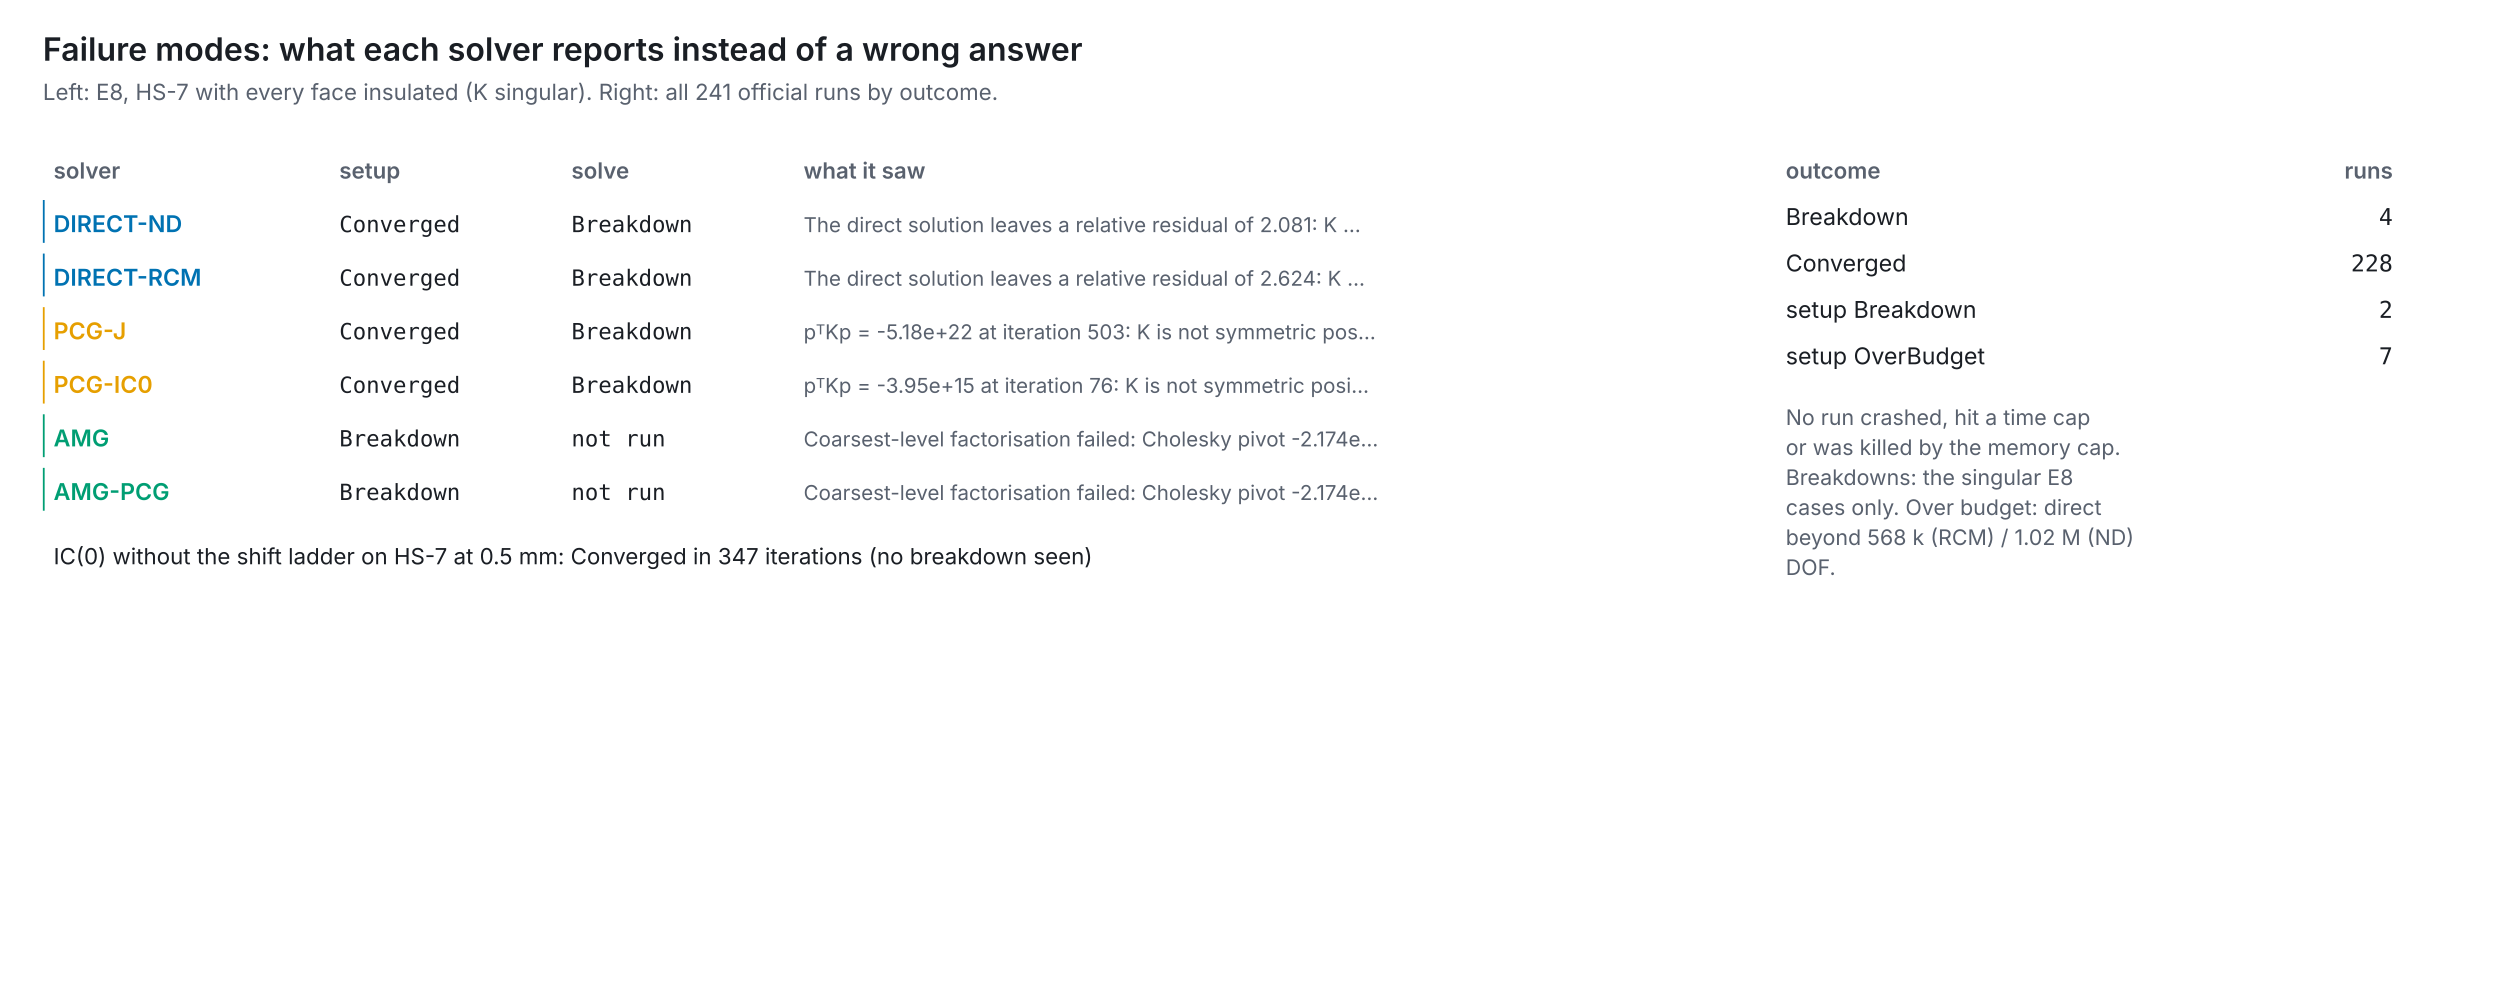
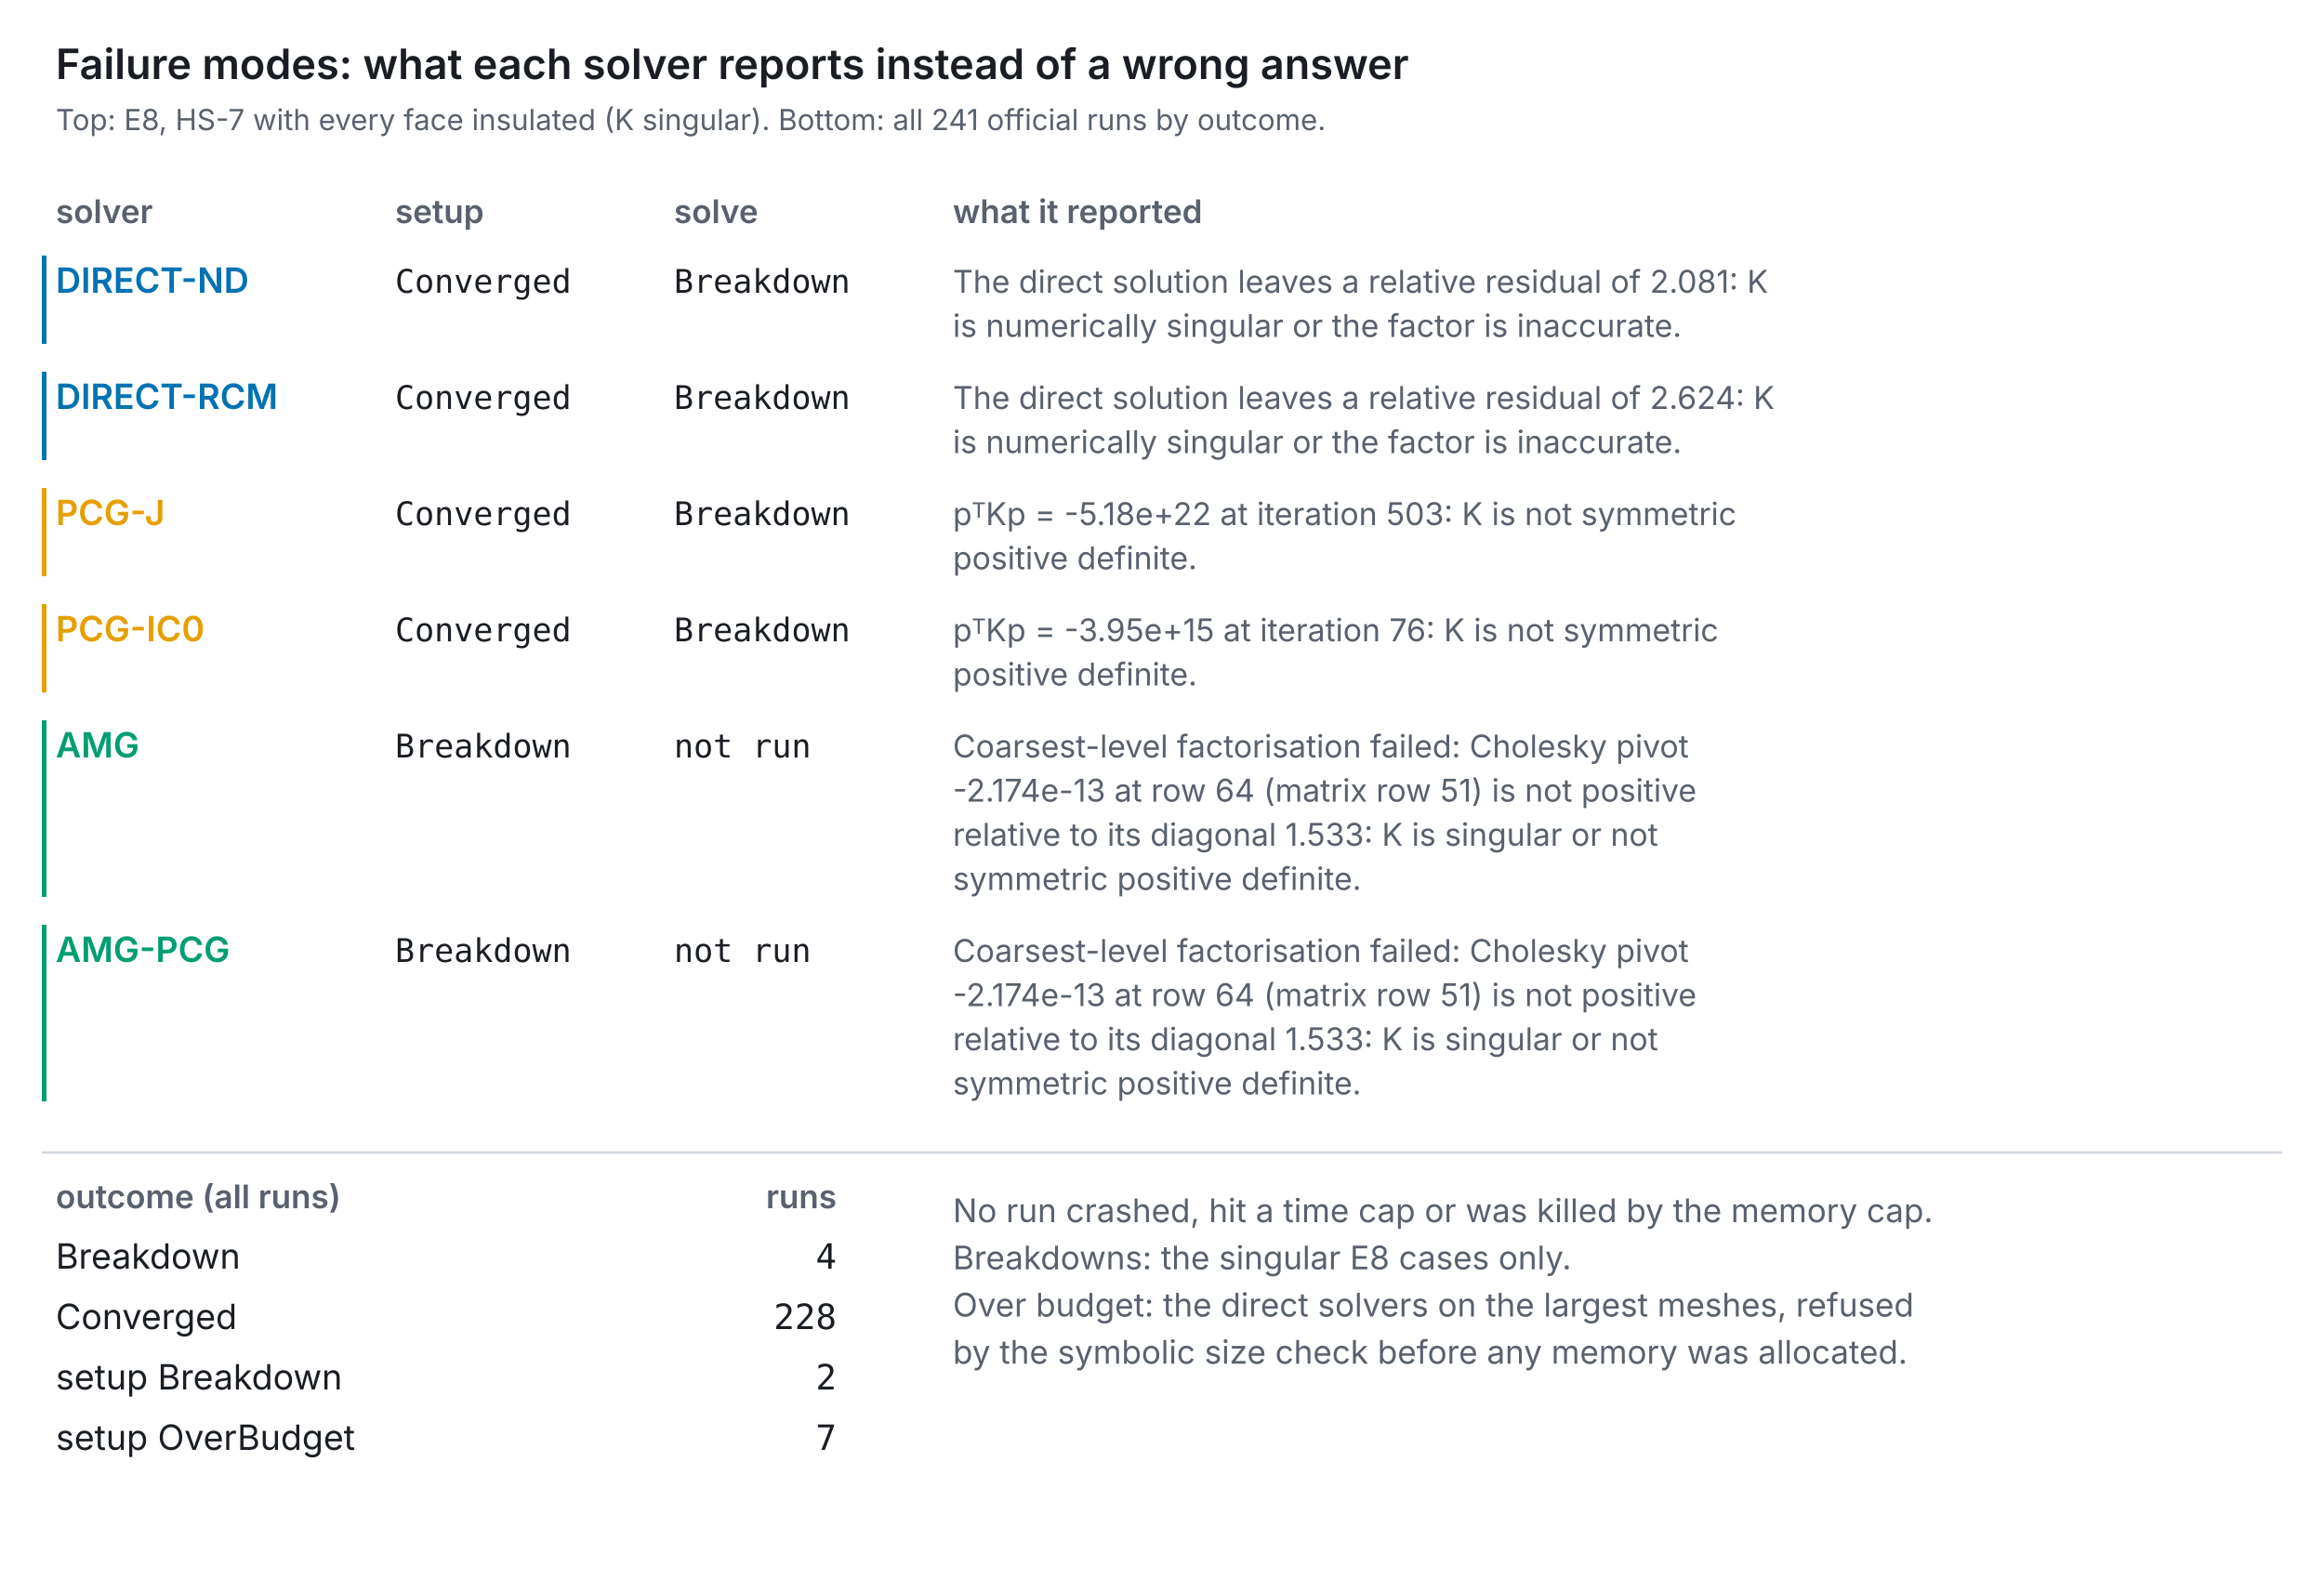
- <svg xmlns="http://www.w3.org/2000/svg" width="1400" height="560" viewBox="0 0 1400 560" font-family="Inter, 'Segoe UI', Arial, sans-serif">
+ <svg xmlns="http://www.w3.org/2000/svg" width="1000" height="680" viewBox="0 0 1000 680" font-family="Inter, 'Segoe UI', Arial, sans-serif">
  <rect width="100%" height="100%" fill="#FFFFFF" />
  <text x="24.00" y="34.00" font-size="18.00" text-anchor="start" fill="#1A1E24" font-weight="600">Failure modes: what each solver reports instead of a wrong answer</text>
-   <text x="24.00" y="56.00" font-size="12.50" text-anchor="start" fill="#59616E">Left: E8, HS-7 with every face insulated (K singular). Right: all 241 official runs by outcome.</text>
-   <text x="30.00" y="100.00" font-size="12.50" text-anchor="start" fill="#59616E" font-weight="600">solver</text>
-   <text x="190.00" y="100.00" font-size="12.50" text-anchor="start" fill="#59616E" font-weight="600">setup</text>
-   <text x="320.00" y="100.00" font-size="12.50" text-anchor="start" fill="#59616E" font-weight="600">solve</text>
-   <text x="450.00" y="100.00" font-size="12.50" text-anchor="start" fill="#59616E" font-weight="600">what it saw</text>
-   <rect x="24.00" y="112.00" width="1.00" height="24.00" fill="#0072B2" stroke="none" stroke-width="1.00" />
-   <text x="30.00" y="130.00" font-size="13.00" text-anchor="start" fill="#0072B2" font-weight="600">DIRECT-ND</text>
-   <text x="190.00" y="130.00" font-size="12.50" text-anchor="start" fill="#1A1E24" font-family="'JetBrains Mono', Consolas, monospace">Converged</text>
-   <text x="320.00" y="130.00" font-size="12.50" text-anchor="start" fill="#1A1E24" font-family="'JetBrains Mono', Consolas, monospace">Breakdown</text>
-   <text x="450.00" y="130.00" font-size="11.50" text-anchor="start" fill="#59616E">The direct solution leaves a relative residual of 2.081: K …</text>
-   <rect x="24.00" y="142.00" width="1.00" height="24.00" fill="#0072B2" stroke="none" stroke-width="1.00" />
-   <text x="30.00" y="160.00" font-size="13.00" text-anchor="start" fill="#0072B2" font-weight="600">DIRECT-RCM</text>
-   <text x="190.00" y="160.00" font-size="12.50" text-anchor="start" fill="#1A1E24" font-family="'JetBrains Mono', Consolas, monospace">Converged</text>
-   <text x="320.00" y="160.00" font-size="12.50" text-anchor="start" fill="#1A1E24" font-family="'JetBrains Mono', Consolas, monospace">Breakdown</text>
-   <text x="450.00" y="160.00" font-size="11.50" text-anchor="start" fill="#59616E">The direct solution leaves a relative residual of 2.624: K …</text>
-   <rect x="24.00" y="172.00" width="1.00" height="24.00" fill="#E69F00" stroke="none" stroke-width="1.00" />
-   <text x="30.00" y="190.00" font-size="13.00" text-anchor="start" fill="#E69F00" font-weight="600">PCG-J</text>
-   <text x="190.00" y="190.00" font-size="12.50" text-anchor="start" fill="#1A1E24" font-family="'JetBrains Mono', Consolas, monospace">Converged</text>
-   <text x="320.00" y="190.00" font-size="12.50" text-anchor="start" fill="#1A1E24" font-family="'JetBrains Mono', Consolas, monospace">Breakdown</text>
-   <text x="450.00" y="190.00" font-size="11.50" text-anchor="start" fill="#59616E">pᵀKp = -5.18e+22 at iteration 503: K is not symmetric pos…</text>
-   <rect x="24.00" y="202.00" width="1.00" height="24.00" fill="#E69F00" stroke="none" stroke-width="1.00" />
-   <text x="30.00" y="220.00" font-size="13.00" text-anchor="start" fill="#E69F00" font-weight="600">PCG-IC0</text>
-   <text x="190.00" y="220.00" font-size="12.50" text-anchor="start" fill="#1A1E24" font-family="'JetBrains Mono', Consolas, monospace">Converged</text>
-   <text x="320.00" y="220.00" font-size="12.50" text-anchor="start" fill="#1A1E24" font-family="'JetBrains Mono', Consolas, monospace">Breakdown</text>
-   <text x="450.00" y="220.00" font-size="11.50" text-anchor="start" fill="#59616E">pᵀKp = -3.95e+15 at iteration 76: K is not symmetric posi…</text>
-   <rect x="24.00" y="232.00" width="1.00" height="24.00" fill="#009E73" stroke="none" stroke-width="1.00" />
-   <text x="30.00" y="250.00" font-size="13.00" text-anchor="start" fill="#009E73" font-weight="600">AMG</text>
-   <text x="190.00" y="250.00" font-size="12.50" text-anchor="start" fill="#1A1E24" font-family="'JetBrains Mono', Consolas, monospace">Breakdown</text>
-   <text x="320.00" y="250.00" font-size="12.50" text-anchor="start" fill="#1A1E24" font-family="'JetBrains Mono', Consolas, monospace">not run</text>
-   <text x="450.00" y="250.00" font-size="11.50" text-anchor="start" fill="#59616E">Coarsest-level factorisation failed: Cholesky pivot -2.174e…</text>
-   <rect x="24.00" y="262.00" width="1.00" height="24.00" fill="#009E73" stroke="none" stroke-width="1.00" />
-   <text x="30.00" y="280.00" font-size="13.00" text-anchor="start" fill="#009E73" font-weight="600">AMG-PCG</text>
-   <text x="190.00" y="280.00" font-size="12.50" text-anchor="start" fill="#1A1E24" font-family="'JetBrains Mono', Consolas, monospace">Breakdown</text>
-   <text x="320.00" y="280.00" font-size="12.50" text-anchor="start" fill="#1A1E24" font-family="'JetBrains Mono', Consolas, monospace">not run</text>
-   <text x="450.00" y="280.00" font-size="11.50" text-anchor="start" fill="#59616E">Coarsest-level factorisation failed: Cholesky pivot -2.174e…</text>
-   <text x="30.00" y="316.00" font-size="12.50" text-anchor="start" fill="#1A1E24">IC(0) without the shift ladder on HS-7 at 0.5 mm: Converged in 347 iterations (no breakdown seen)</text>
-   <text x="1000.00" y="100.00" font-size="12.50" text-anchor="start" fill="#59616E" font-weight="600">outcome</text>
-   <text x="1340.00" y="100.00" font-size="12.50" text-anchor="end" fill="#59616E" font-weight="600">runs</text>
-   <text x="1000.00" y="126.00" font-size="13.00" text-anchor="start" fill="#1A1E24">Breakdown</text>
-   <text x="1340.00" y="126.00" font-size="13.00" text-anchor="end" fill="#1A1E24" font-family="'JetBrains Mono', Consolas, monospace">4</text>
-   <text x="1000.00" y="152.00" font-size="13.00" text-anchor="start" fill="#1A1E24">Converged</text>
-   <text x="1340.00" y="152.00" font-size="13.00" text-anchor="end" fill="#1A1E24" font-family="'JetBrains Mono', Consolas, monospace">228</text>
-   <text x="1000.00" y="178.00" font-size="13.00" text-anchor="start" fill="#1A1E24">setup Breakdown</text>
-   <text x="1340.00" y="178.00" font-size="13.00" text-anchor="end" fill="#1A1E24" font-family="'JetBrains Mono', Consolas, monospace">2</text>
-   <text x="1000.00" y="204.00" font-size="13.00" text-anchor="start" fill="#1A1E24">setup OverBudget</text>
-   <text x="1340.00" y="204.00" font-size="13.00" text-anchor="end" fill="#1A1E24" font-family="'JetBrains Mono', Consolas, monospace">7</text>
-   <text x="1000.00" y="238.00" font-size="12.00" text-anchor="start" fill="#59616E">No run crashed, hit a time cap</text>
-   <text x="1000.00" y="254.80" font-size="12.00" text-anchor="start" fill="#59616E">or was killed by the memory cap.</text>
-   <text x="1000.00" y="271.60" font-size="12.00" text-anchor="start" fill="#59616E">Breakdowns: the singular E8</text>
-   <text x="1000.00" y="288.40" font-size="12.00" text-anchor="start" fill="#59616E">cases only. Over budget: direct</text>
-   <text x="1000.00" y="305.20" font-size="12.00" text-anchor="start" fill="#59616E">beyond 568 k (RCM) / 1.02 M (ND)</text>
-   <text x="1000.00" y="322.00" font-size="12.00" text-anchor="start" fill="#59616E">DOF.</text>
+   <text x="24.00" y="56.00" font-size="12.50" text-anchor="start" fill="#59616E">Top: E8, HS-7 with every face insulated (K singular). Bottom: all 241 official runs by outcome.</text>
+   <text x="24.00" y="96.00" font-size="14.00" text-anchor="start" fill="#59616E" font-weight="600">solver</text>
+   <text x="170.00" y="96.00" font-size="14.00" text-anchor="start" fill="#59616E" font-weight="600">setup</text>
+   <text x="290.00" y="96.00" font-size="14.00" text-anchor="start" fill="#59616E" font-weight="600">solve</text>
+   <text x="410.00" y="96.00" font-size="14.00" text-anchor="start" fill="#59616E" font-weight="600">what it reported</text>
+   <rect x="18.00" y="110.00" width="2.00" height="38.00" fill="#0072B2" stroke="none" stroke-width="1.00" />
+   <text x="24.00" y="126.00" font-size="15.00" text-anchor="start" fill="#0072B2" font-weight="600">DIRECT-ND</text>
+   <text x="170.00" y="126.00" font-size="14.00" text-anchor="start" fill="#1A1E24" font-family="'JetBrains Mono', Consolas, monospace">Converged</text>
+   <text x="290.00" y="126.00" font-size="14.00" text-anchor="start" fill="#1A1E24" font-family="'JetBrains Mono', Consolas, monospace">Breakdown</text>
+   <text x="410.00" y="126.00" font-size="13.50" text-anchor="start" fill="#59616E">The direct solution leaves a relative residual of 2.081: K</text>
+   <text x="410.00" y="145.00" font-size="13.50" text-anchor="start" fill="#59616E">is numerically singular or the factor is inaccurate.</text>
+   <rect x="18.00" y="160.00" width="2.00" height="38.00" fill="#0072B2" stroke="none" stroke-width="1.00" />
+   <text x="24.00" y="176.00" font-size="15.00" text-anchor="start" fill="#0072B2" font-weight="600">DIRECT-RCM</text>
+   <text x="170.00" y="176.00" font-size="14.00" text-anchor="start" fill="#1A1E24" font-family="'JetBrains Mono', Consolas, monospace">Converged</text>
+   <text x="290.00" y="176.00" font-size="14.00" text-anchor="start" fill="#1A1E24" font-family="'JetBrains Mono', Consolas, monospace">Breakdown</text>
+   <text x="410.00" y="176.00" font-size="13.50" text-anchor="start" fill="#59616E">The direct solution leaves a relative residual of 2.624: K</text>
+   <text x="410.00" y="195.00" font-size="13.50" text-anchor="start" fill="#59616E">is numerically singular or the factor is inaccurate.</text>
+   <rect x="18.00" y="210.00" width="2.00" height="38.00" fill="#E69F00" stroke="none" stroke-width="1.00" />
+   <text x="24.00" y="226.00" font-size="15.00" text-anchor="start" fill="#E69F00" font-weight="600">PCG-J</text>
+   <text x="170.00" y="226.00" font-size="14.00" text-anchor="start" fill="#1A1E24" font-family="'JetBrains Mono', Consolas, monospace">Converged</text>
+   <text x="290.00" y="226.00" font-size="14.00" text-anchor="start" fill="#1A1E24" font-family="'JetBrains Mono', Consolas, monospace">Breakdown</text>
+   <text x="410.00" y="226.00" font-size="13.50" text-anchor="start" fill="#59616E">pᵀKp = -5.18e+22 at iteration 503: K is not symmetric</text>
+   <text x="410.00" y="245.00" font-size="13.50" text-anchor="start" fill="#59616E">positive definite.</text>
+   <rect x="18.00" y="260.00" width="2.00" height="38.00" fill="#E69F00" stroke="none" stroke-width="1.00" />
+   <text x="24.00" y="276.00" font-size="15.00" text-anchor="start" fill="#E69F00" font-weight="600">PCG-IC0</text>
+   <text x="170.00" y="276.00" font-size="14.00" text-anchor="start" fill="#1A1E24" font-family="'JetBrains Mono', Consolas, monospace">Converged</text>
+   <text x="290.00" y="276.00" font-size="14.00" text-anchor="start" fill="#1A1E24" font-family="'JetBrains Mono', Consolas, monospace">Breakdown</text>
+   <text x="410.00" y="276.00" font-size="13.50" text-anchor="start" fill="#59616E">pᵀKp = -3.95e+15 at iteration 76: K is not symmetric</text>
+   <text x="410.00" y="295.00" font-size="13.50" text-anchor="start" fill="#59616E">positive definite.</text>
+   <rect x="18.00" y="310.00" width="2.00" height="76.00" fill="#009E73" stroke="none" stroke-width="1.00" />
+   <text x="24.00" y="326.00" font-size="15.00" text-anchor="start" fill="#009E73" font-weight="600">AMG</text>
+   <text x="170.00" y="326.00" font-size="14.00" text-anchor="start" fill="#1A1E24" font-family="'JetBrains Mono', Consolas, monospace">Breakdown</text>
+   <text x="290.00" y="326.00" font-size="14.00" text-anchor="start" fill="#1A1E24" font-family="'JetBrains Mono', Consolas, monospace">not run</text>
+   <text x="410.00" y="326.00" font-size="13.50" text-anchor="start" fill="#59616E">Coarsest-level factorisation failed: Cholesky pivot</text>
+   <text x="410.00" y="345.00" font-size="13.50" text-anchor="start" fill="#59616E">-2.174e-13 at row 64 (matrix row 51) is not positive</text>
+   <text x="410.00" y="364.00" font-size="13.50" text-anchor="start" fill="#59616E">relative to its diagonal 1.533: K is singular or not</text>
+   <text x="410.00" y="383.00" font-size="13.50" text-anchor="start" fill="#59616E">symmetric positive definite.</text>
+   <rect x="18.00" y="398.00" width="2.00" height="76.00" fill="#009E73" stroke="none" stroke-width="1.00" />
+   <text x="24.00" y="414.00" font-size="15.00" text-anchor="start" fill="#009E73" font-weight="600">AMG-PCG</text>
+   <text x="170.00" y="414.00" font-size="14.00" text-anchor="start" fill="#1A1E24" font-family="'JetBrains Mono', Consolas, monospace">Breakdown</text>
+   <text x="290.00" y="414.00" font-size="14.00" text-anchor="start" fill="#1A1E24" font-family="'JetBrains Mono', Consolas, monospace">not run</text>
+   <text x="410.00" y="414.00" font-size="13.50" text-anchor="start" fill="#59616E">Coarsest-level factorisation failed: Cholesky pivot</text>
+   <text x="410.00" y="433.00" font-size="13.50" text-anchor="start" fill="#59616E">-2.174e-13 at row 64 (matrix row 51) is not positive</text>
+   <text x="410.00" y="452.00" font-size="13.50" text-anchor="start" fill="#59616E">relative to its diagonal 1.533: K is singular or not</text>
+   <text x="410.00" y="471.00" font-size="13.50" text-anchor="start" fill="#59616E">symmetric positive definite.</text>
+   <line x1="18.00" y1="496.00" x2="982.00" y2="496.00" stroke="#D3D9E1" stroke-width="1.00" />
+   <text x="24.00" y="520.00" font-size="14.00" text-anchor="start" fill="#59616E" font-weight="600">outcome (all runs)</text>
+   <text x="360.00" y="520.00" font-size="14.00" text-anchor="end" fill="#59616E" font-weight="600">runs</text>
+   <text x="24.00" y="546.00" font-size="15.00" text-anchor="start" fill="#1A1E24">Breakdown</text>
+   <text x="360.00" y="546.00" font-size="15.00" text-anchor="end" fill="#1A1E24" font-family="'JetBrains Mono', Consolas, monospace">4</text>
+   <text x="24.00" y="572.00" font-size="15.00" text-anchor="start" fill="#1A1E24">Converged</text>
+   <text x="360.00" y="572.00" font-size="15.00" text-anchor="end" fill="#1A1E24" font-family="'JetBrains Mono', Consolas, monospace">228</text>
+   <text x="24.00" y="598.00" font-size="15.00" text-anchor="start" fill="#1A1E24">setup Breakdown</text>
+   <text x="360.00" y="598.00" font-size="15.00" text-anchor="end" fill="#1A1E24" font-family="'JetBrains Mono', Consolas, monospace">2</text>
+   <text x="24.00" y="624.00" font-size="15.00" text-anchor="start" fill="#1A1E24">setup OverBudget</text>
+   <text x="360.00" y="624.00" font-size="15.00" text-anchor="end" fill="#1A1E24" font-family="'JetBrains Mono', Consolas, monospace">7</text>
+   <text x="410.00" y="526.00" font-size="14.00" text-anchor="start" fill="#59616E">No run crashed, hit a time cap or was killed by the memory cap.</text>
+   <text x="410.00" y="546.30" font-size="14.00" text-anchor="start" fill="#59616E">Breakdowns: the singular E8 cases only.</text>
+   <text x="410.00" y="566.60" font-size="14.00" text-anchor="start" fill="#59616E">Over budget: the direct solvers on the largest meshes, refused</text>
+   <text x="410.00" y="586.90" font-size="14.00" text-anchor="start" fill="#59616E">by the symbolic size check before any memory was allocated.</text>
</svg>
